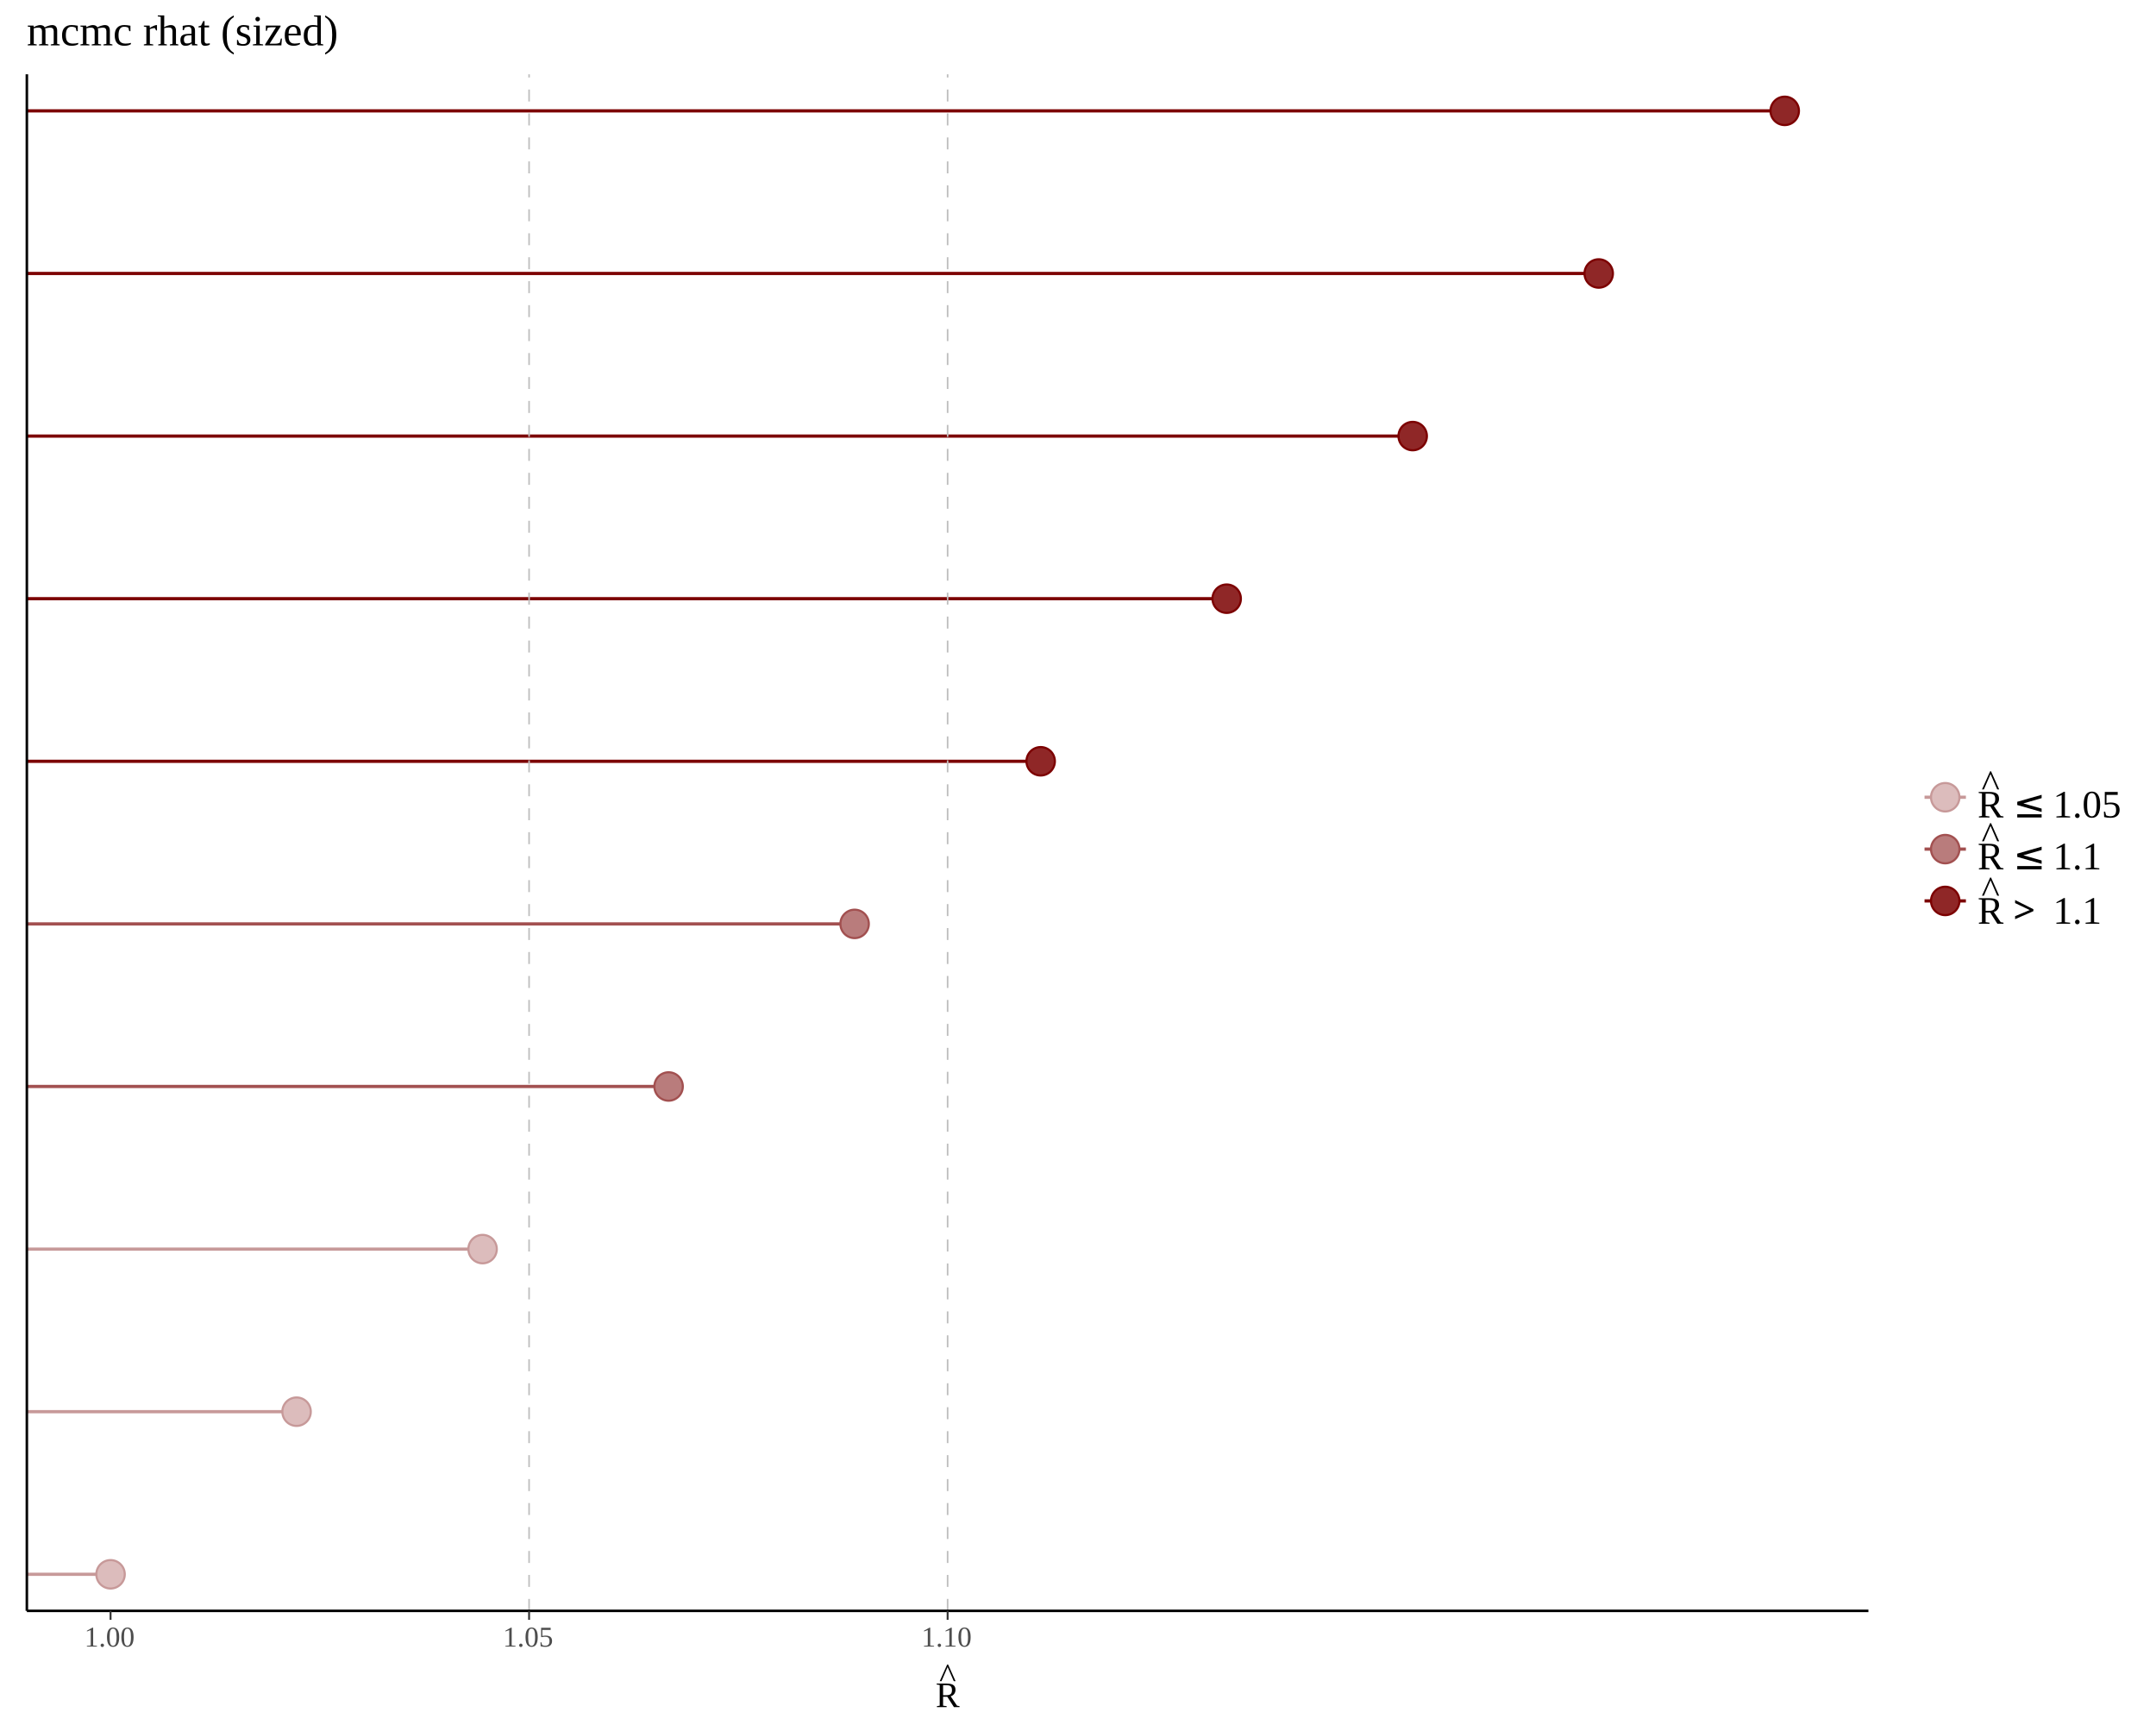
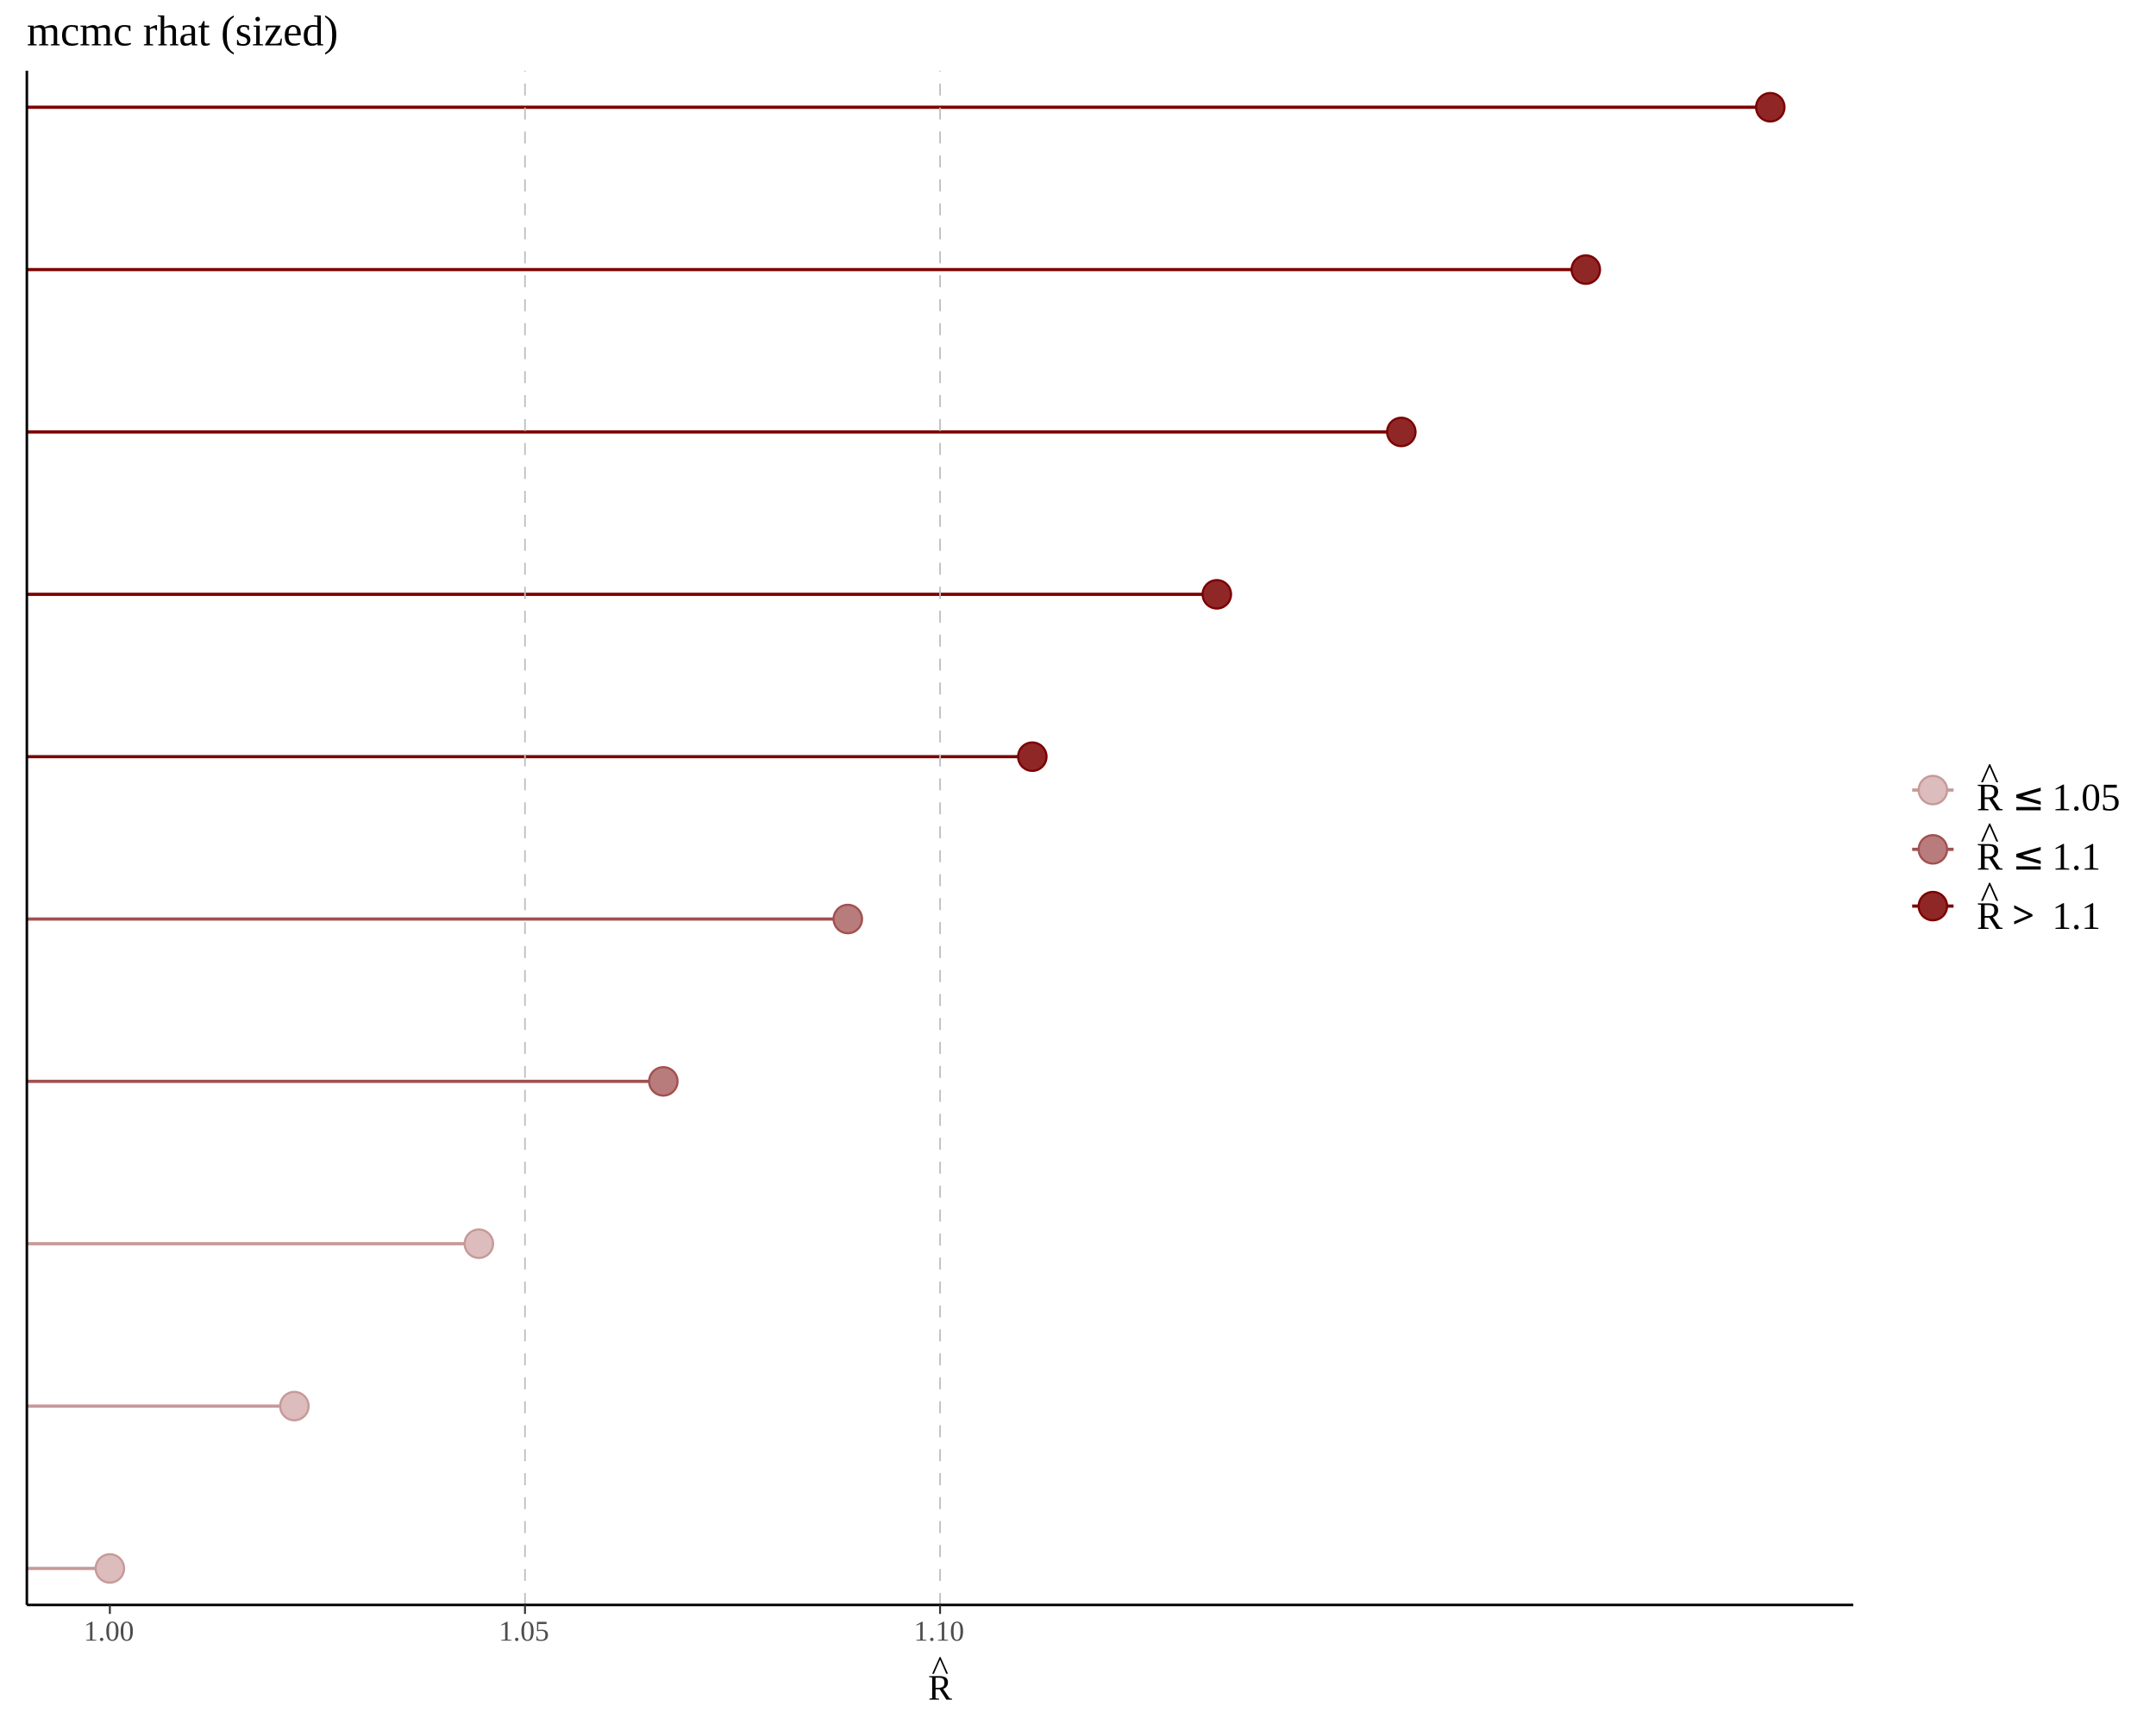
<svg xmlns="http://www.w3.org/2000/svg" viewBox="0 0 720.00 576.00">
  <defs>
    <style type="text/css">
    line, polyline, path, rect, circle {
      fill: none;
      stroke: #000000;
      stroke-linecap: round;
      stroke-linejoin: round;
      stroke-miterlimit: 10.00;
    }
  </style>
  </defs>
  <rect width="100%" height="100%" style="stroke: none; fill: #FFFFFF;" />
  <defs>
-     <clipPath id="cpOC45NjYzOHw2MjMuOTY0fDUzNy44OTV8MjQuODA2OQ==">
-       <rect x="8.97" y="24.81" width="615.00" height="513.09" />
+     <clipPath id="cpOC45NjYzOHw2MTguOTEzfDUzNS45MTV8MjMuNjExNA==">
+       <rect x="8.97" y="23.61" width="609.95" height="512.30" />
    </clipPath>
  </defs>
-   <line x1="36.92" y1="525.68" x2="8.97" y2="525.68" style="stroke-width: 1.07; stroke: #C79999; stroke-linecap: butt;" clip-path="url(#cpOC45NjYzOHw2MjMuOTY0fDUzNy44OTV8MjQuODA2OQ==)" />
-   <line x1="99.04" y1="471.38" x2="8.97" y2="471.38" style="stroke-width: 1.07; stroke: #C79999; stroke-linecap: butt;" clip-path="url(#cpOC45NjYzOHw2MjMuOTY0fDUzNy44OTV8MjQuODA2OQ==)" />
-   <line x1="161.16" y1="417.09" x2="8.97" y2="417.09" style="stroke-width: 1.07; stroke: #C79999; stroke-linecap: butt;" clip-path="url(#cpOC45NjYzOHw2MjMuOTY0fDUzNy44OTV8MjQuODA2OQ==)" />
-   <line x1="223.28" y1="362.79" x2="8.97" y2="362.79" style="stroke-width: 1.07; stroke: #A25050; stroke-linecap: butt;" clip-path="url(#cpOC45NjYzOHw2MjMuOTY0fDUzNy44OTV8MjQuODA2OQ==)" />
-   <line x1="285.40" y1="308.50" x2="8.97" y2="308.50" style="stroke-width: 1.07; stroke: #A25050; stroke-linecap: butt;" clip-path="url(#cpOC45NjYzOHw2MjMuOTY0fDUzNy44OTV8MjQuODA2OQ==)" />
-   <line x1="347.53" y1="254.20" x2="8.97" y2="254.20" style="stroke-width: 1.07; stroke: #7C0000; stroke-linecap: butt;" clip-path="url(#cpOC45NjYzOHw2MjMuOTY0fDUzNy44OTV8MjQuODA2OQ==)" />
-   <line x1="409.65" y1="199.91" x2="8.97" y2="199.91" style="stroke-width: 1.07; stroke: #7C0000; stroke-linecap: butt;" clip-path="url(#cpOC45NjYzOHw2MjMuOTY0fDUzNy44OTV8MjQuODA2OQ==)" />
-   <line x1="471.77" y1="145.61" x2="8.97" y2="145.61" style="stroke-width: 1.07; stroke: #7C0000; stroke-linecap: butt;" clip-path="url(#cpOC45NjYzOHw2MjMuOTY0fDUzNy44OTV8MjQuODA2OQ==)" />
-   <line x1="533.89" y1="91.32" x2="8.97" y2="91.32" style="stroke-width: 1.07; stroke: #7C0000; stroke-linecap: butt;" clip-path="url(#cpOC45NjYzOHw2MjMuOTY0fDUzNy44OTV8MjQuODA2OQ==)" />
-   <line x1="596.01" y1="37.02" x2="8.97" y2="37.02" style="stroke-width: 1.07; stroke: #7C0000; stroke-linecap: butt;" clip-path="url(#cpOC45NjYzOHw2MjMuOTY0fDUzNy44OTV8MjQuODA2OQ==)" />
-   <circle cx="36.92" cy="525.68" r="3.56pt" style="stroke-width: 0.71; stroke: #C79999; fill: #DCBCBC;" clip-path="url(#cpOC45NjYzOHw2MjMuOTY0fDUzNy44OTV8MjQuODA2OQ==)" />
-   <circle cx="99.04" cy="471.38" r="3.56pt" style="stroke-width: 0.71; stroke: #C79999; fill: #DCBCBC;" clip-path="url(#cpOC45NjYzOHw2MjMuOTY0fDUzNy44OTV8MjQuODA2OQ==)" />
-   <circle cx="161.16" cy="417.09" r="3.56pt" style="stroke-width: 0.71; stroke: #C79999; fill: #DCBCBC;" clip-path="url(#cpOC45NjYzOHw2MjMuOTY0fDUzNy44OTV8MjQuODA2OQ==)" />
-   <circle cx="223.28" cy="362.79" r="3.56pt" style="stroke-width: 0.71; stroke: #A25050; fill: #B97C7C;" clip-path="url(#cpOC45NjYzOHw2MjMuOTY0fDUzNy44OTV8MjQuODA2OQ==)" />
-   <circle cx="285.40" cy="308.50" r="3.56pt" style="stroke-width: 0.71; stroke: #A25050; fill: #B97C7C;" clip-path="url(#cpOC45NjYzOHw2MjMuOTY0fDUzNy44OTV8MjQuODA2OQ==)" />
-   <circle cx="347.53" cy="254.20" r="3.56pt" style="stroke-width: 0.71; stroke: #7C0000; fill: #8F2727;" clip-path="url(#cpOC45NjYzOHw2MjMuOTY0fDUzNy44OTV8MjQuODA2OQ==)" />
-   <circle cx="409.65" cy="199.91" r="3.56pt" style="stroke-width: 0.71; stroke: #7C0000; fill: #8F2727;" clip-path="url(#cpOC45NjYzOHw2MjMuOTY0fDUzNy44OTV8MjQuODA2OQ==)" />
-   <circle cx="471.77" cy="145.61" r="3.56pt" style="stroke-width: 0.71; stroke: #7C0000; fill: #8F2727;" clip-path="url(#cpOC45NjYzOHw2MjMuOTY0fDUzNy44OTV8MjQuODA2OQ==)" />
-   <circle cx="533.89" cy="91.32" r="3.56pt" style="stroke-width: 0.71; stroke: #7C0000; fill: #8F2727;" clip-path="url(#cpOC45NjYzOHw2MjMuOTY0fDUzNy44OTV8MjQuODA2OQ==)" />
-   <circle cx="596.01" cy="37.02" r="3.56pt" style="stroke-width: 0.71; stroke: #7C0000; fill: #8F2727;" clip-path="url(#cpOC45NjYzOHw2MjMuOTY0fDUzNy44OTV8MjQuODA2OQ==)" />
-   <line x1="176.69" y1="537.89" x2="176.69" y2="24.81" style="stroke-width: 0.53; stroke: #BEBEBE; stroke-dasharray: 4.00,4.00; stroke-linecap: butt;" clip-path="url(#cpOC45NjYzOHw2MjMuOTY0fDUzNy44OTV8MjQuODA2OQ==)" />
-   <line x1="316.46" y1="537.89" x2="316.46" y2="24.81" style="stroke-width: 0.53; stroke: #BEBEBE; stroke-dasharray: 4.00,4.00; stroke-linecap: butt;" clip-path="url(#cpOC45NjYzOHw2MjMuOTY0fDUzNy44OTV8MjQuODA2OQ==)" />
+   <line x1="36.69" y1="523.72" x2="8.97" y2="523.72" style="stroke-width: 1.07; stroke: #C79999; stroke-linecap: butt;" clip-path="url(#cpOC45NjYzOHw2MTguOTEzfDUzNS45MTV8MjMuNjExNA==)" />
+   <line x1="98.30" y1="469.51" x2="8.97" y2="469.51" style="stroke-width: 1.07; stroke: #C79999; stroke-linecap: butt;" clip-path="url(#cpOC45NjYzOHw2MTguOTEzfDUzNS45MTV8MjMuNjExNA==)" />
+   <line x1="159.91" y1="415.29" x2="8.97" y2="415.29" style="stroke-width: 1.07; stroke: #C79999; stroke-linecap: butt;" clip-path="url(#cpOC45NjYzOHw2MTguOTEzfDUzNS45MTV8MjMuNjExNA==)" />
+   <line x1="221.52" y1="361.08" x2="8.97" y2="361.08" style="stroke-width: 1.07; stroke: #A25050; stroke-linecap: butt;" clip-path="url(#cpOC45NjYzOHw2MTguOTEzfDUzNS45MTV8MjMuNjExNA==)" />
+   <line x1="283.13" y1="306.87" x2="8.97" y2="306.87" style="stroke-width: 1.07; stroke: #A25050; stroke-linecap: butt;" clip-path="url(#cpOC45NjYzOHw2MTguOTEzfDUzNS45MTV8MjMuNjExNA==)" />
+   <line x1="344.74" y1="252.66" x2="8.97" y2="252.66" style="stroke-width: 1.07; stroke: #7C0000; stroke-linecap: butt;" clip-path="url(#cpOC45NjYzOHw2MTguOTEzfDUzNS45MTV8MjMuNjExNA==)" />
+   <line x1="406.36" y1="198.45" x2="8.97" y2="198.45" style="stroke-width: 1.07; stroke: #7C0000; stroke-linecap: butt;" clip-path="url(#cpOC45NjYzOHw2MTguOTEzfDUzNS45MTV8MjMuNjExNA==)" />
+   <line x1="467.97" y1="144.23" x2="8.97" y2="144.23" style="stroke-width: 1.07; stroke: #7C0000; stroke-linecap: butt;" clip-path="url(#cpOC45NjYzOHw2MTguOTEzfDUzNS45MTV8MjMuNjExNA==)" />
+   <line x1="529.58" y1="90.02" x2="8.97" y2="90.02" style="stroke-width: 1.07; stroke: #7C0000; stroke-linecap: butt;" clip-path="url(#cpOC45NjYzOHw2MTguOTEzfDUzNS45MTV8MjMuNjExNA==)" />
+   <line x1="591.19" y1="35.81" x2="8.97" y2="35.81" style="stroke-width: 1.07; stroke: #7C0000; stroke-linecap: butt;" clip-path="url(#cpOC45NjYzOHw2MTguOTEzfDUzNS45MTV8MjMuNjExNA==)" />
+   <circle cx="36.69" cy="523.72" r="3.56pt" style="stroke-width: 0.71; stroke: #C79999; fill: #DCBCBC;" clip-path="url(#cpOC45NjYzOHw2MTguOTEzfDUzNS45MTV8MjMuNjExNA==)" />
+   <circle cx="98.30" cy="469.51" r="3.56pt" style="stroke-width: 0.71; stroke: #C79999; fill: #DCBCBC;" clip-path="url(#cpOC45NjYzOHw2MTguOTEzfDUzNS45MTV8MjMuNjExNA==)" />
+   <circle cx="159.91" cy="415.29" r="3.56pt" style="stroke-width: 0.71; stroke: #C79999; fill: #DCBCBC;" clip-path="url(#cpOC45NjYzOHw2MTguOTEzfDUzNS45MTV8MjMuNjExNA==)" />
+   <circle cx="221.52" cy="361.08" r="3.56pt" style="stroke-width: 0.71; stroke: #A25050; fill: #B97C7C;" clip-path="url(#cpOC45NjYzOHw2MTguOTEzfDUzNS45MTV8MjMuNjExNA==)" />
+   <circle cx="283.13" cy="306.87" r="3.56pt" style="stroke-width: 0.71; stroke: #A25050; fill: #B97C7C;" clip-path="url(#cpOC45NjYzOHw2MTguOTEzfDUzNS45MTV8MjMuNjExNA==)" />
+   <circle cx="344.74" cy="252.66" r="3.56pt" style="stroke-width: 0.71; stroke: #7C0000; fill: #8F2727;" clip-path="url(#cpOC45NjYzOHw2MTguOTEzfDUzNS45MTV8MjMuNjExNA==)" />
+   <circle cx="406.36" cy="198.45" r="3.56pt" style="stroke-width: 0.71; stroke: #7C0000; fill: #8F2727;" clip-path="url(#cpOC45NjYzOHw2MTguOTEzfDUzNS45MTV8MjMuNjExNA==)" />
+   <circle cx="467.97" cy="144.23" r="3.56pt" style="stroke-width: 0.71; stroke: #7C0000; fill: #8F2727;" clip-path="url(#cpOC45NjYzOHw2MTguOTEzfDUzNS45MTV8MjMuNjExNA==)" />
+   <circle cx="529.58" cy="90.02" r="3.56pt" style="stroke-width: 0.71; stroke: #7C0000; fill: #8F2727;" clip-path="url(#cpOC45NjYzOHw2MTguOTEzfDUzNS45MTV8MjMuNjExNA==)" />
+   <circle cx="591.19" cy="35.81" r="3.56pt" style="stroke-width: 0.71; stroke: #7C0000; fill: #8F2727;" clip-path="url(#cpOC45NjYzOHw2MTguOTEzfDUzNS45MTV8MjMuNjExNA==)" />
+   <line x1="175.32" y1="535.91" x2="175.32" y2="23.61" style="stroke-width: 0.53; stroke: #BEBEBE; stroke-dasharray: 4.00,4.00; stroke-linecap: butt;" clip-path="url(#cpOC45NjYzOHw2MTguOTEzfDUzNS45MTV8MjMuNjExNA==)" />
+   <line x1="313.94" y1="535.91" x2="313.94" y2="23.61" style="stroke-width: 0.53; stroke: #BEBEBE; stroke-dasharray: 4.00,4.00; stroke-linecap: butt;" clip-path="url(#cpOC45NjYzOHw2MTguOTEzfDUzNS45MTV8MjMuNjExNA==)" />
  <defs>
    <clipPath id="cpMHw3MjB8NTc2fDA=">
      <rect x="0.00" y="0.00" width="720.00" height="576.00" />
    </clipPath>
  </defs>
-   <polyline points="8.97,537.89 8.97,24.81 " style="stroke-width: 0.85; stroke-linecap: butt;" clip-path="url(#cpMHw3MjB8NTc2fDA=)" />
-   <polyline points="8.97,537.89 623.96,537.89 " style="stroke-width: 0.85; stroke-linecap: butt;" clip-path="url(#cpMHw3MjB8NTc2fDA=)" />
-   <polyline points="36.92,540.88 36.92,537.89 " style="stroke-width: 0.64; stroke: #333333; stroke-linecap: butt;" clip-path="url(#cpMHw3MjB8NTc2fDA=)" />
-   <polyline points="176.69,540.88 176.69,537.89 " style="stroke-width: 0.64; stroke: #333333; stroke-linecap: butt;" clip-path="url(#cpMHw3MjB8NTc2fDA=)" />
-   <polyline points="316.46,540.88 316.46,537.89 " style="stroke-width: 0.64; stroke: #333333; stroke-linecap: butt;" clip-path="url(#cpMHw3MjB8NTc2fDA=)" />
+   <polyline points="8.97,535.91 8.97,23.61 " style="stroke-width: 0.85; stroke-linecap: butt;" clip-path="url(#cpMHw3MjB8NTc2fDA=)" />
+   <polyline points="8.97,535.91 618.91,535.91 " style="stroke-width: 0.85; stroke-linecap: butt;" clip-path="url(#cpMHw3MjB8NTc2fDA=)" />
+   <polyline points="36.69,538.90 36.69,535.91 " style="stroke-width: 0.64; stroke: #333333; stroke-linecap: butt;" clip-path="url(#cpMHw3MjB8NTc2fDA=)" />
+   <polyline points="175.32,538.90 175.32,535.91 " style="stroke-width: 0.64; stroke: #333333; stroke-linecap: butt;" clip-path="url(#cpMHw3MjB8NTc2fDA=)" />
+   <polyline points="313.94,538.90 313.94,535.91 " style="stroke-width: 0.64; stroke: #333333; stroke-linecap: butt;" clip-path="url(#cpMHw3MjB8NTc2fDA=)" />
  <g clip-path="url(#cpMHw3MjB8NTc2fDA=)">
-     <text x="28.17" y="549.82" style="font-size: 9.60px; fill: #4D4D4D; font-family: Liberation Serif;" textLength="17.50px" lengthAdjust="spacingAndGlyphs">1.00</text>
+     <text x="27.94" y="547.84" style="font-size: 9.60px; fill: #4D4D4D; font-family: Liberation Serif;" textLength="17.50px" lengthAdjust="spacingAndGlyphs">1.00</text>
  </g>
  <g clip-path="url(#cpMHw3MjB8NTc2fDA=)">
-     <text x="167.94" y="549.82" style="font-size: 9.60px; fill: #4D4D4D; font-family: Liberation Serif;" textLength="17.50px" lengthAdjust="spacingAndGlyphs">1.05</text>
+     <text x="166.57" y="547.84" style="font-size: 9.60px; fill: #4D4D4D; font-family: Liberation Serif;" textLength="17.50px" lengthAdjust="spacingAndGlyphs">1.05</text>
  </g>
  <g clip-path="url(#cpMHw3MjB8NTc2fDA=)">
-     <text x="307.71" y="549.82" style="font-size: 9.60px; fill: #4D4D4D; font-family: Liberation Serif;" textLength="17.50px" lengthAdjust="spacingAndGlyphs">1.10</text>
+     <text x="305.19" y="547.84" style="font-size: 9.60px; fill: #4D4D4D; font-family: Liberation Serif;" textLength="17.50px" lengthAdjust="spacingAndGlyphs">1.10</text>
  </g>
  <g clip-path="url(#cpMHw3MjB8NTc2fDA=)">
-     <text x="312.46" y="570.02" style="font-size: 12.00px; font-family: Liberation Serif;" textLength="8.00px" lengthAdjust="spacingAndGlyphs">R</text>
+     <text x="309.94" y="567.54" style="font-size: 12.00px; font-family: Liberation Serif;" textLength="8.00px" lengthAdjust="spacingAndGlyphs">R</text>
  </g>
  <g clip-path="url(#cpMHw3MjB8NTc2fDA=)">
-     <text x="313.65" y="563.66" style="font-size: 12.00px; font-family: Liberation Serif;" textLength="5.63px" lengthAdjust="spacingAndGlyphs">^</text>
+     <text x="311.12" y="561.17" style="font-size: 12.00px; font-family: Liberation Serif;" textLength="5.63px" lengthAdjust="spacingAndGlyphs">^</text>
  </g>
-   <line x1="642.70" y1="266.21" x2="656.52" y2="266.21" style="stroke-width: 1.07; stroke: #C79999; stroke-linecap: butt;" clip-path="url(#cpMHw3MjB8NTc2fDA=)" />
-   <circle cx="649.61" cy="266.21" r="3.56pt" style="stroke-width: 0.71; stroke: #C79999; fill: #DCBCBC;" clip-path="url(#cpMHw3MjB8NTc2fDA=)" />
-   <line x1="642.70" y1="283.53" x2="656.52" y2="283.53" style="stroke-width: 1.07; stroke: #A25050; stroke-linecap: butt;" clip-path="url(#cpMHw3MjB8NTc2fDA=)" />
-   <circle cx="649.61" cy="283.53" r="3.56pt" style="stroke-width: 0.71; stroke: #A25050; fill: #B97C7C;" clip-path="url(#cpMHw3MjB8NTc2fDA=)" />
-   <line x1="642.70" y1="300.83" x2="656.52" y2="300.83" style="stroke-width: 1.07; stroke: #7C0000; stroke-linecap: butt;" clip-path="url(#cpMHw3MjB8NTc2fDA=)" />
-   <circle cx="649.61" cy="300.83" r="3.56pt" style="stroke-width: 0.71; stroke: #7C0000; fill: #8F2727;" clip-path="url(#cpMHw3MjB8NTc2fDA=)" />
+   <line x1="638.57" y1="263.81" x2="652.40" y2="263.81" style="stroke-width: 1.07; stroke: #C79999; stroke-linecap: butt;" clip-path="url(#cpMHw3MjB8NTc2fDA=)" />
+   <circle cx="645.49" cy="263.81" r="3.56pt" style="stroke-width: 0.71; stroke: #C79999; fill: #DCBCBC;" clip-path="url(#cpMHw3MjB8NTc2fDA=)" />
+   <line x1="638.57" y1="283.61" x2="652.40" y2="283.61" style="stroke-width: 1.07; stroke: #A25050; stroke-linecap: butt;" clip-path="url(#cpMHw3MjB8NTc2fDA=)" />
+   <circle cx="645.49" cy="283.61" r="3.56pt" style="stroke-width: 0.71; stroke: #A25050; fill: #B97C7C;" clip-path="url(#cpMHw3MjB8NTc2fDA=)" />
+   <line x1="638.57" y1="302.56" x2="652.40" y2="302.56" style="stroke-width: 1.07; stroke: #7C0000; stroke-linecap: butt;" clip-path="url(#cpMHw3MjB8NTc2fDA=)" />
+   <circle cx="645.49" cy="302.56" r="3.56pt" style="stroke-width: 0.71; stroke: #7C0000; fill: #8F2727;" clip-path="url(#cpMHw3MjB8NTc2fDA=)" />
  <g clip-path="url(#cpMHw3MjB8NTc2fDA=)">
-     <text x="660.41" y="272.96" style="font-size: 13.00px; font-family: Liberation Serif;" textLength="8.67px" lengthAdjust="spacingAndGlyphs">R</text>
+     <text x="660.10" y="270.56" style="font-size: 13.00px; font-family: Liberation Serif;" textLength="8.67px" lengthAdjust="spacingAndGlyphs">R</text>
  </g>
  <g clip-path="url(#cpMHw3MjB8NTc2fDA=)">
-     <text x="661.70" y="266.07" style="font-size: 13.00px; font-family: Liberation Serif;" textLength="6.10px" lengthAdjust="spacingAndGlyphs">^</text>
+     <text x="661.39" y="263.66" style="font-size: 13.00px; font-family: Liberation Serif;" textLength="6.10px" lengthAdjust="spacingAndGlyphs">^</text>
  </g>
  <g clip-path="url(#cpMHw3MjB8NTc2fDA=)">
-     <text x="672.29" y="272.96" style="font-size: 13.00px; font-family: Symbola;" textLength="10.10px" lengthAdjust="spacingAndGlyphs">≤</text>
+     <text x="671.98" y="270.56" style="font-size: 13.00px; font-family: Symbola;" textLength="10.10px" lengthAdjust="spacingAndGlyphs">≤</text>
  </g>
  <g clip-path="url(#cpMHw3MjB8NTc2fDA=)">
-     <text x="685.60" y="272.96" style="font-size: 13.00px; font-family: Liberation Serif;" textLength="22.75px" lengthAdjust="spacingAndGlyphs">1.05</text>
+     <text x="685.29" y="270.56" style="font-size: 13.00px; font-family: Liberation Serif;" textLength="22.75px" lengthAdjust="spacingAndGlyphs">1.05</text>
  </g>
  <g clip-path="url(#cpMHw3MjB8NTc2fDA=)">
-     <text x="660.41" y="290.28" style="font-size: 13.00px; font-family: Liberation Serif;" textLength="8.67px" lengthAdjust="spacingAndGlyphs">R</text>
+     <text x="660.10" y="290.37" style="font-size: 13.00px; font-family: Liberation Serif;" textLength="8.67px" lengthAdjust="spacingAndGlyphs">R</text>
  </g>
  <g clip-path="url(#cpMHw3MjB8NTc2fDA=)">
-     <text x="661.70" y="283.39" style="font-size: 13.00px; font-family: Liberation Serif;" textLength="6.10px" lengthAdjust="spacingAndGlyphs">^</text>
+     <text x="661.39" y="283.47" style="font-size: 13.00px; font-family: Liberation Serif;" textLength="6.10px" lengthAdjust="spacingAndGlyphs">^</text>
  </g>
  <g clip-path="url(#cpMHw3MjB8NTc2fDA=)">
-     <text x="672.29" y="290.28" style="font-size: 13.00px; font-family: Symbola;" textLength="10.10px" lengthAdjust="spacingAndGlyphs">≤</text>
+     <text x="671.98" y="290.37" style="font-size: 13.00px; font-family: Symbola;" textLength="10.10px" lengthAdjust="spacingAndGlyphs">≤</text>
  </g>
  <g clip-path="url(#cpMHw3MjB8NTc2fDA=)">
-     <text x="685.60" y="290.28" style="font-size: 13.00px; font-family: Liberation Serif;" textLength="16.25px" lengthAdjust="spacingAndGlyphs">1.1</text>
+     <text x="685.29" y="290.37" style="font-size: 13.00px; font-family: Liberation Serif;" textLength="16.25px" lengthAdjust="spacingAndGlyphs">1.1</text>
  </g>
  <g clip-path="url(#cpMHw3MjB8NTc2fDA=)">
-     <text x="660.41" y="308.44" style="font-size: 13.00px; font-family: Liberation Serif;" textLength="8.67px" lengthAdjust="spacingAndGlyphs">R</text>
+     <text x="660.10" y="310.17" style="font-size: 13.00px; font-family: Liberation Serif;" textLength="8.67px" lengthAdjust="spacingAndGlyphs">R</text>
  </g>
  <g clip-path="url(#cpMHw3MjB8NTc2fDA=)">
-     <text x="661.70" y="301.55" style="font-size: 13.00px; font-family: Liberation Serif;" textLength="6.10px" lengthAdjust="spacingAndGlyphs">^</text>
+     <text x="661.39" y="303.27" style="font-size: 13.00px; font-family: Liberation Serif;" textLength="6.10px" lengthAdjust="spacingAndGlyphs">^</text>
  </g>
  <g clip-path="url(#cpMHw3MjB8NTc2fDA=)">
-     <text x="672.29" y="308.44" style="font-size: 13.00px; font-family: Symbola;" textLength="10.10px" lengthAdjust="spacingAndGlyphs">&gt;</text>
+     <text x="671.98" y="310.17" style="font-size: 13.00px; font-family: Symbola;" textLength="10.10px" lengthAdjust="spacingAndGlyphs">&gt;</text>
  </g>
  <g clip-path="url(#cpMHw3MjB8NTc2fDA=)">
-     <text x="685.60" y="308.44" style="font-size: 13.00px; font-family: Liberation Serif;" textLength="16.25px" lengthAdjust="spacingAndGlyphs">1.1</text>
+     <text x="685.29" y="310.17" style="font-size: 13.00px; font-family: Liberation Serif;" textLength="16.25px" lengthAdjust="spacingAndGlyphs">1.1</text>
  </g>
  <g clip-path="url(#cpMHw3MjB8NTc2fDA=)">
    <text x="8.97" y="15.15" style="font-size: 14.40px; font-family: Liberation Serif;" textLength="101.06px" lengthAdjust="spacingAndGlyphs">mcmc rhat (sized)</text>
  </g>
</svg>
